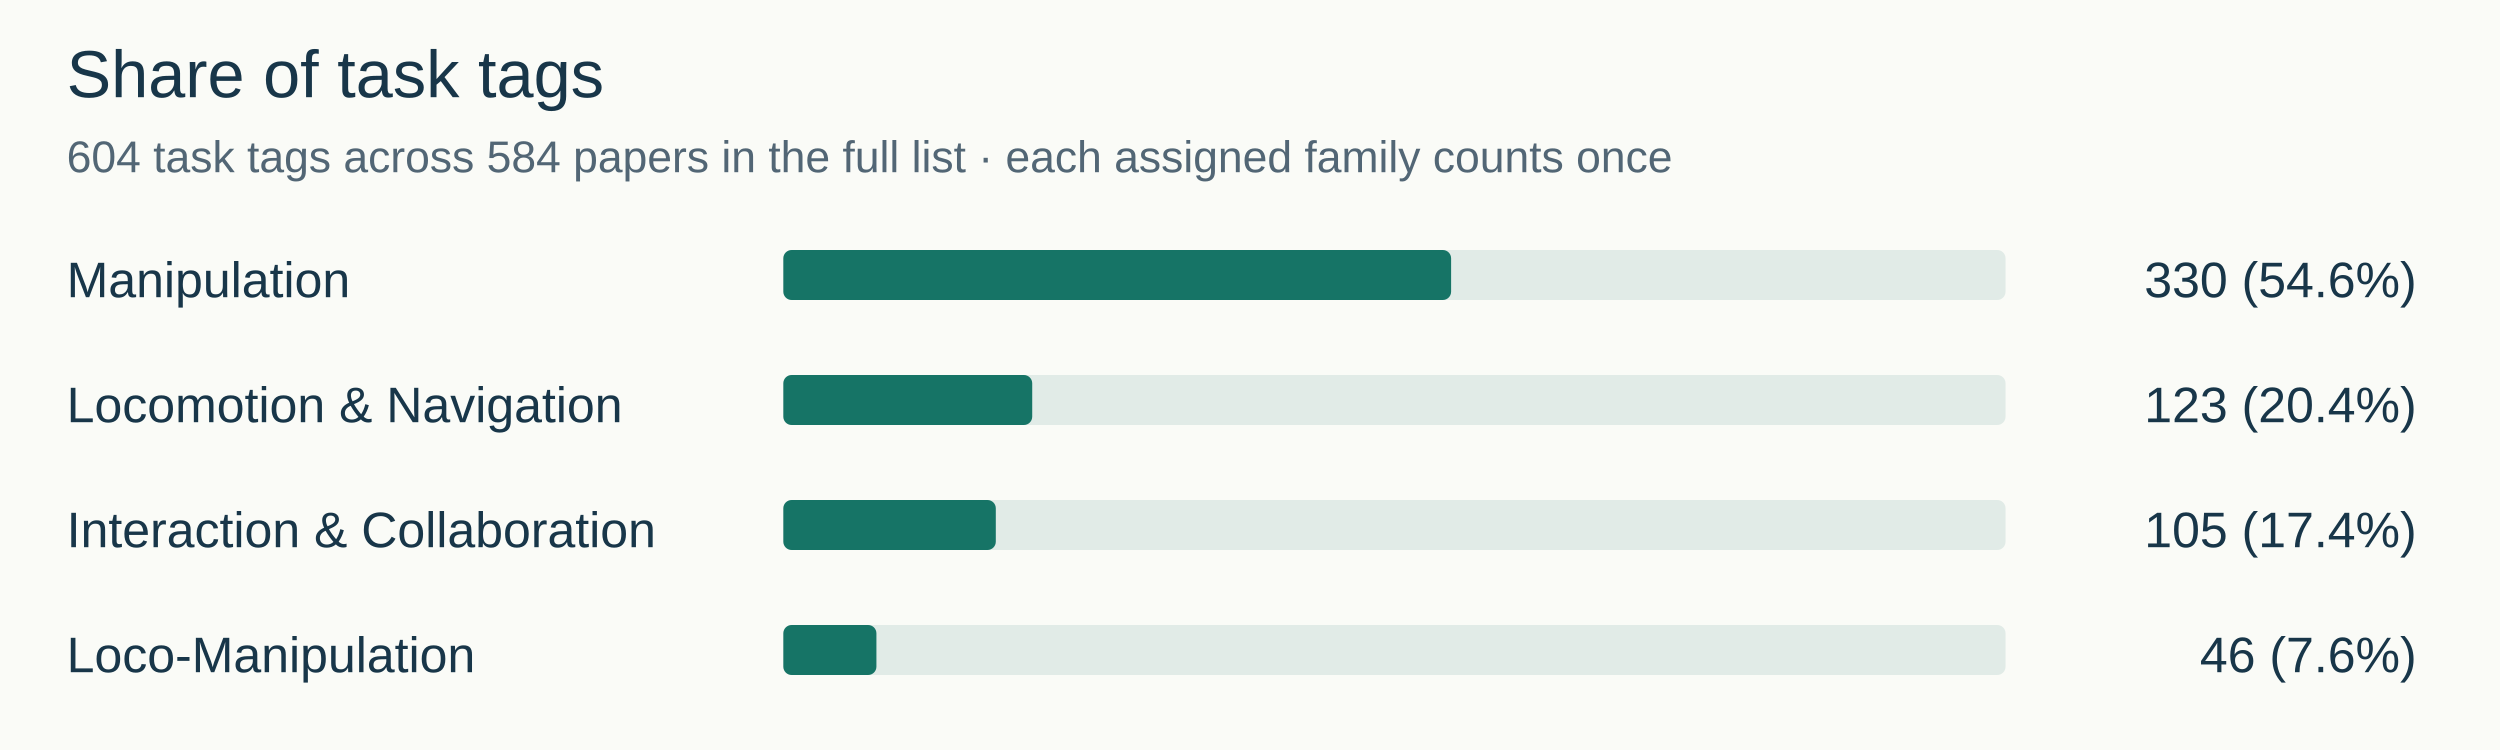
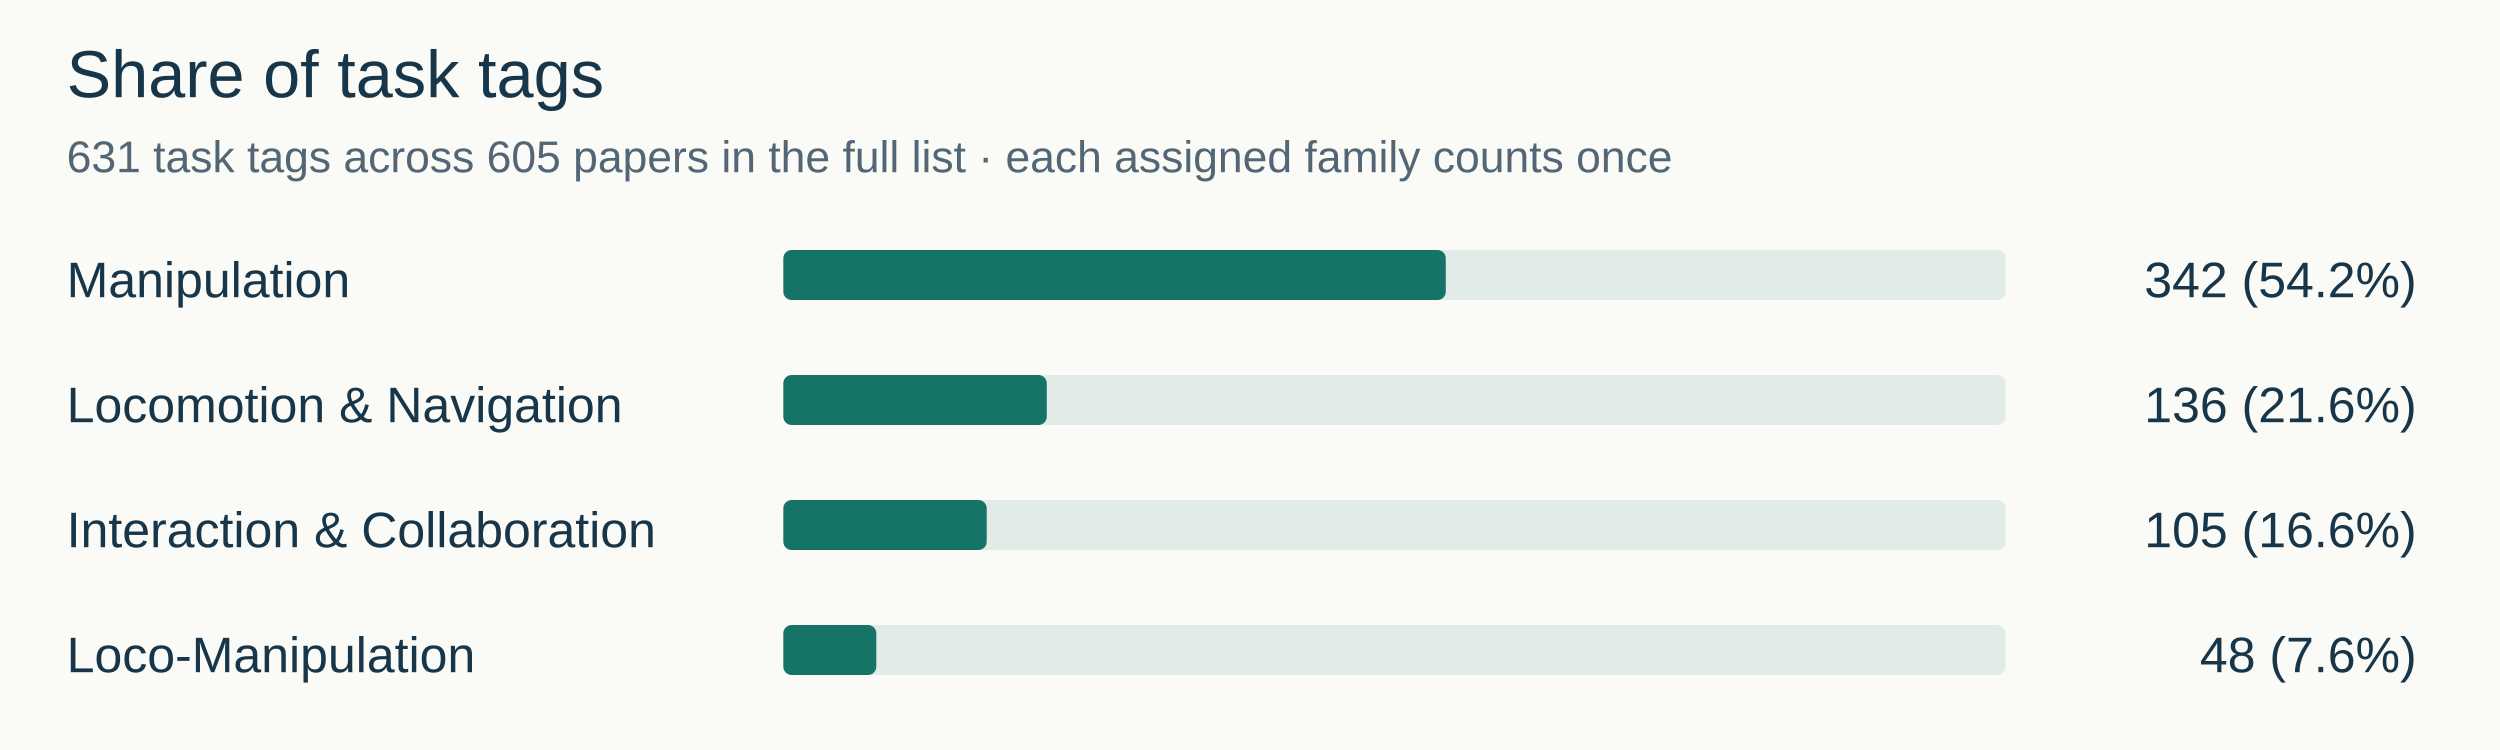
<svg xmlns="http://www.w3.org/2000/svg" width="900" height="270" viewBox="0 0 900 270" font-family="Arial,sans-serif">
  <rect width="900" height="270" fill="#fafbf7" />
  <text x="24" y="35" font-size="24" fill="#183649" text-anchor="start">Share of task tags</text>
-   <text x="24" y="62" font-size="16" fill="#526675" text-anchor="start">604 task tags across 584 papers in the full list · each assigned family counts once</text>
+   <text x="24" y="62" font-size="16" fill="#526675" text-anchor="start">631 task tags across 605 papers in the full list · each assigned family counts once</text>
  <text x="24" y="107" font-size="18" fill="#183649" text-anchor="start">Manipulation</text>
  <rect x="282" y="90" width="440" height="18" rx="3" fill="#e1ebe7" />
-   <rect x="282" y="90" width="240.40" height="18" rx="3" fill="#167466" />
-   <text x="870" y="107" font-size="18" fill="#183649" text-anchor="end">330  (54.6%)</text>
+   <rect x="282" y="90" width="238.48" height="18" rx="3" fill="#167466" />
+   <text x="870" y="107" font-size="18" fill="#183649" text-anchor="end">342  (54.2%)</text>
  <text x="24" y="152" font-size="18" fill="#183649" text-anchor="start">Locomotion &amp; Navigation</text>
  <rect x="282" y="135" width="440" height="18" rx="3" fill="#e1ebe7" />
-   <rect x="282" y="135" width="89.60" height="18" rx="3" fill="#167466" />
-   <text x="870" y="152" font-size="18" fill="#183649" text-anchor="end">123  (20.4%)</text>
+   <rect x="282" y="135" width="94.83" height="18" rx="3" fill="#167466" />
+   <text x="870" y="152" font-size="18" fill="#183649" text-anchor="end">136  (21.6%)</text>
  <text x="24" y="197" font-size="18" fill="#183649" text-anchor="start">Interaction &amp; Collaboration</text>
  <rect x="282" y="180" width="440" height="18" rx="3" fill="#e1ebe7" />
-   <rect x="282" y="180" width="76.49" height="18" rx="3" fill="#167466" />
-   <text x="870" y="197" font-size="18" fill="#183649" text-anchor="end">105  (17.4%)</text>
+   <rect x="282" y="180" width="73.22" height="18" rx="3" fill="#167466" />
+   <text x="870" y="197" font-size="18" fill="#183649" text-anchor="end">105  (16.6%)</text>
  <text x="24" y="242" font-size="18" fill="#183649" text-anchor="start">Loco-Manipulation</text>
  <rect x="282" y="225" width="440" height="18" rx="3" fill="#e1ebe7" />
-   <rect x="282" y="225" width="33.51" height="18" rx="3" fill="#167466" />
-   <text x="870" y="242" font-size="18" fill="#183649" text-anchor="end">46  (7.6%)</text>
+   <rect x="282" y="225" width="33.47" height="18" rx="3" fill="#167466" />
+   <text x="870" y="242" font-size="18" fill="#183649" text-anchor="end">48  (7.6%)</text>
</svg>
